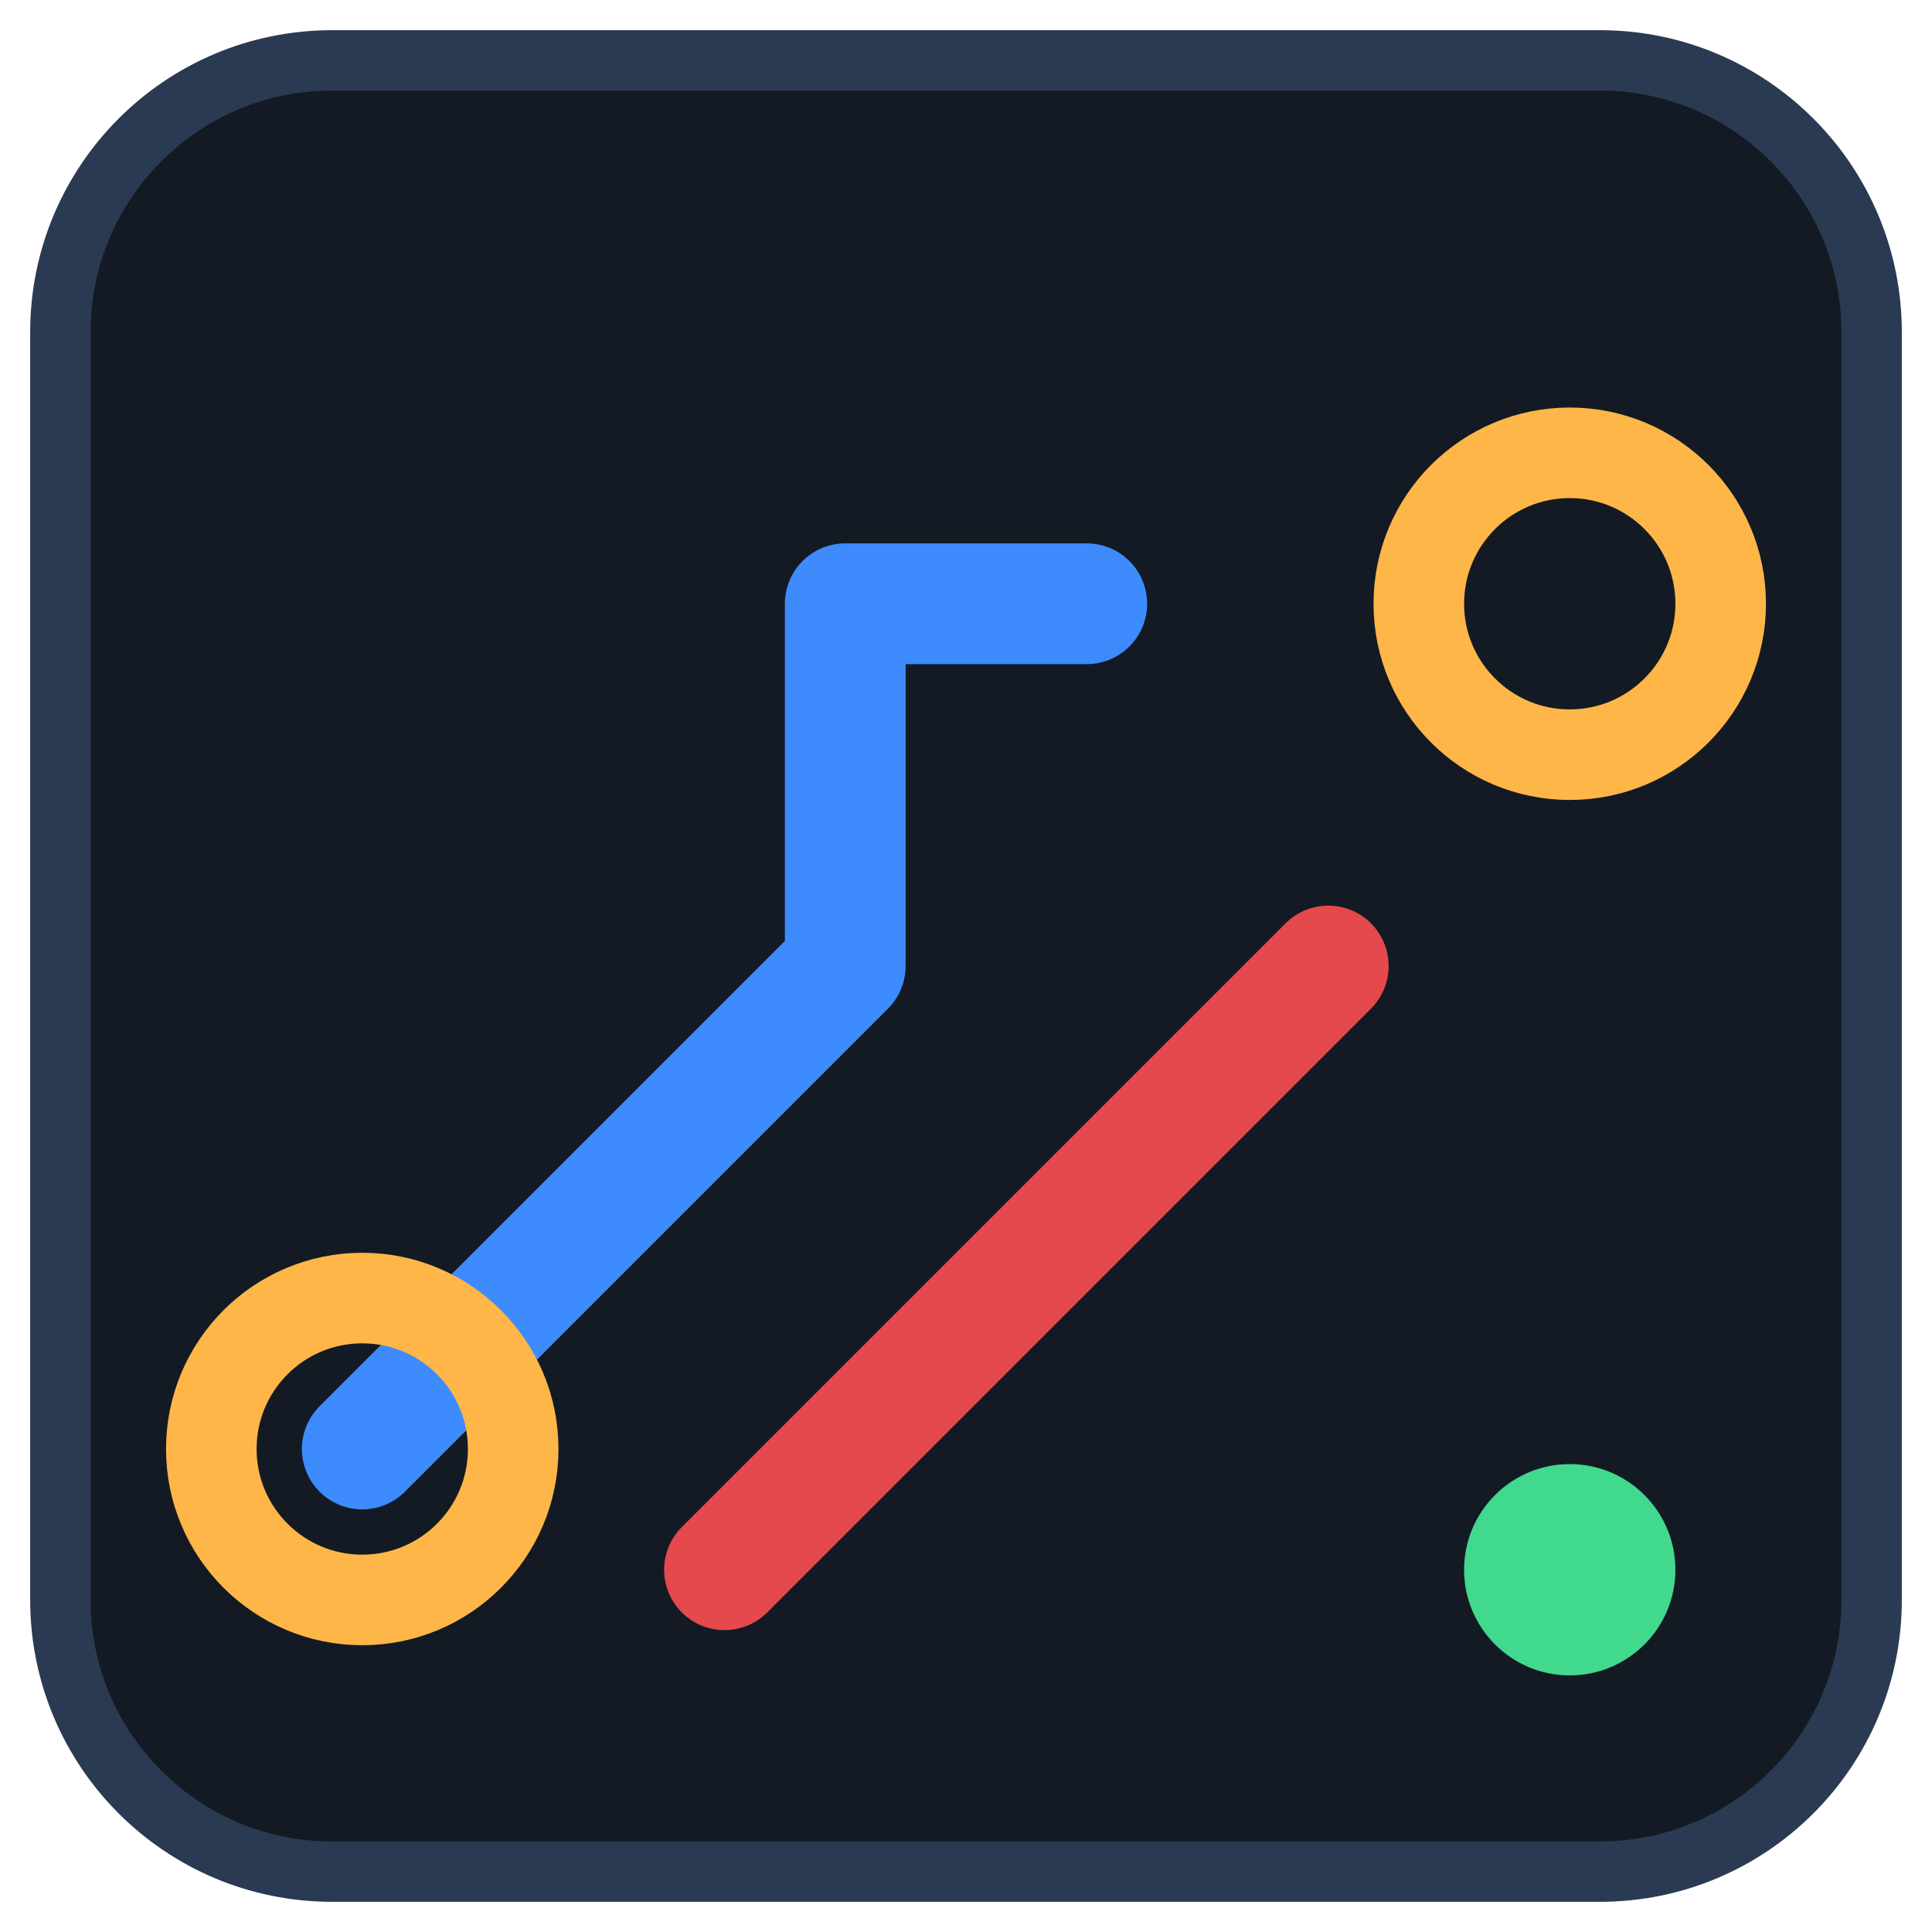
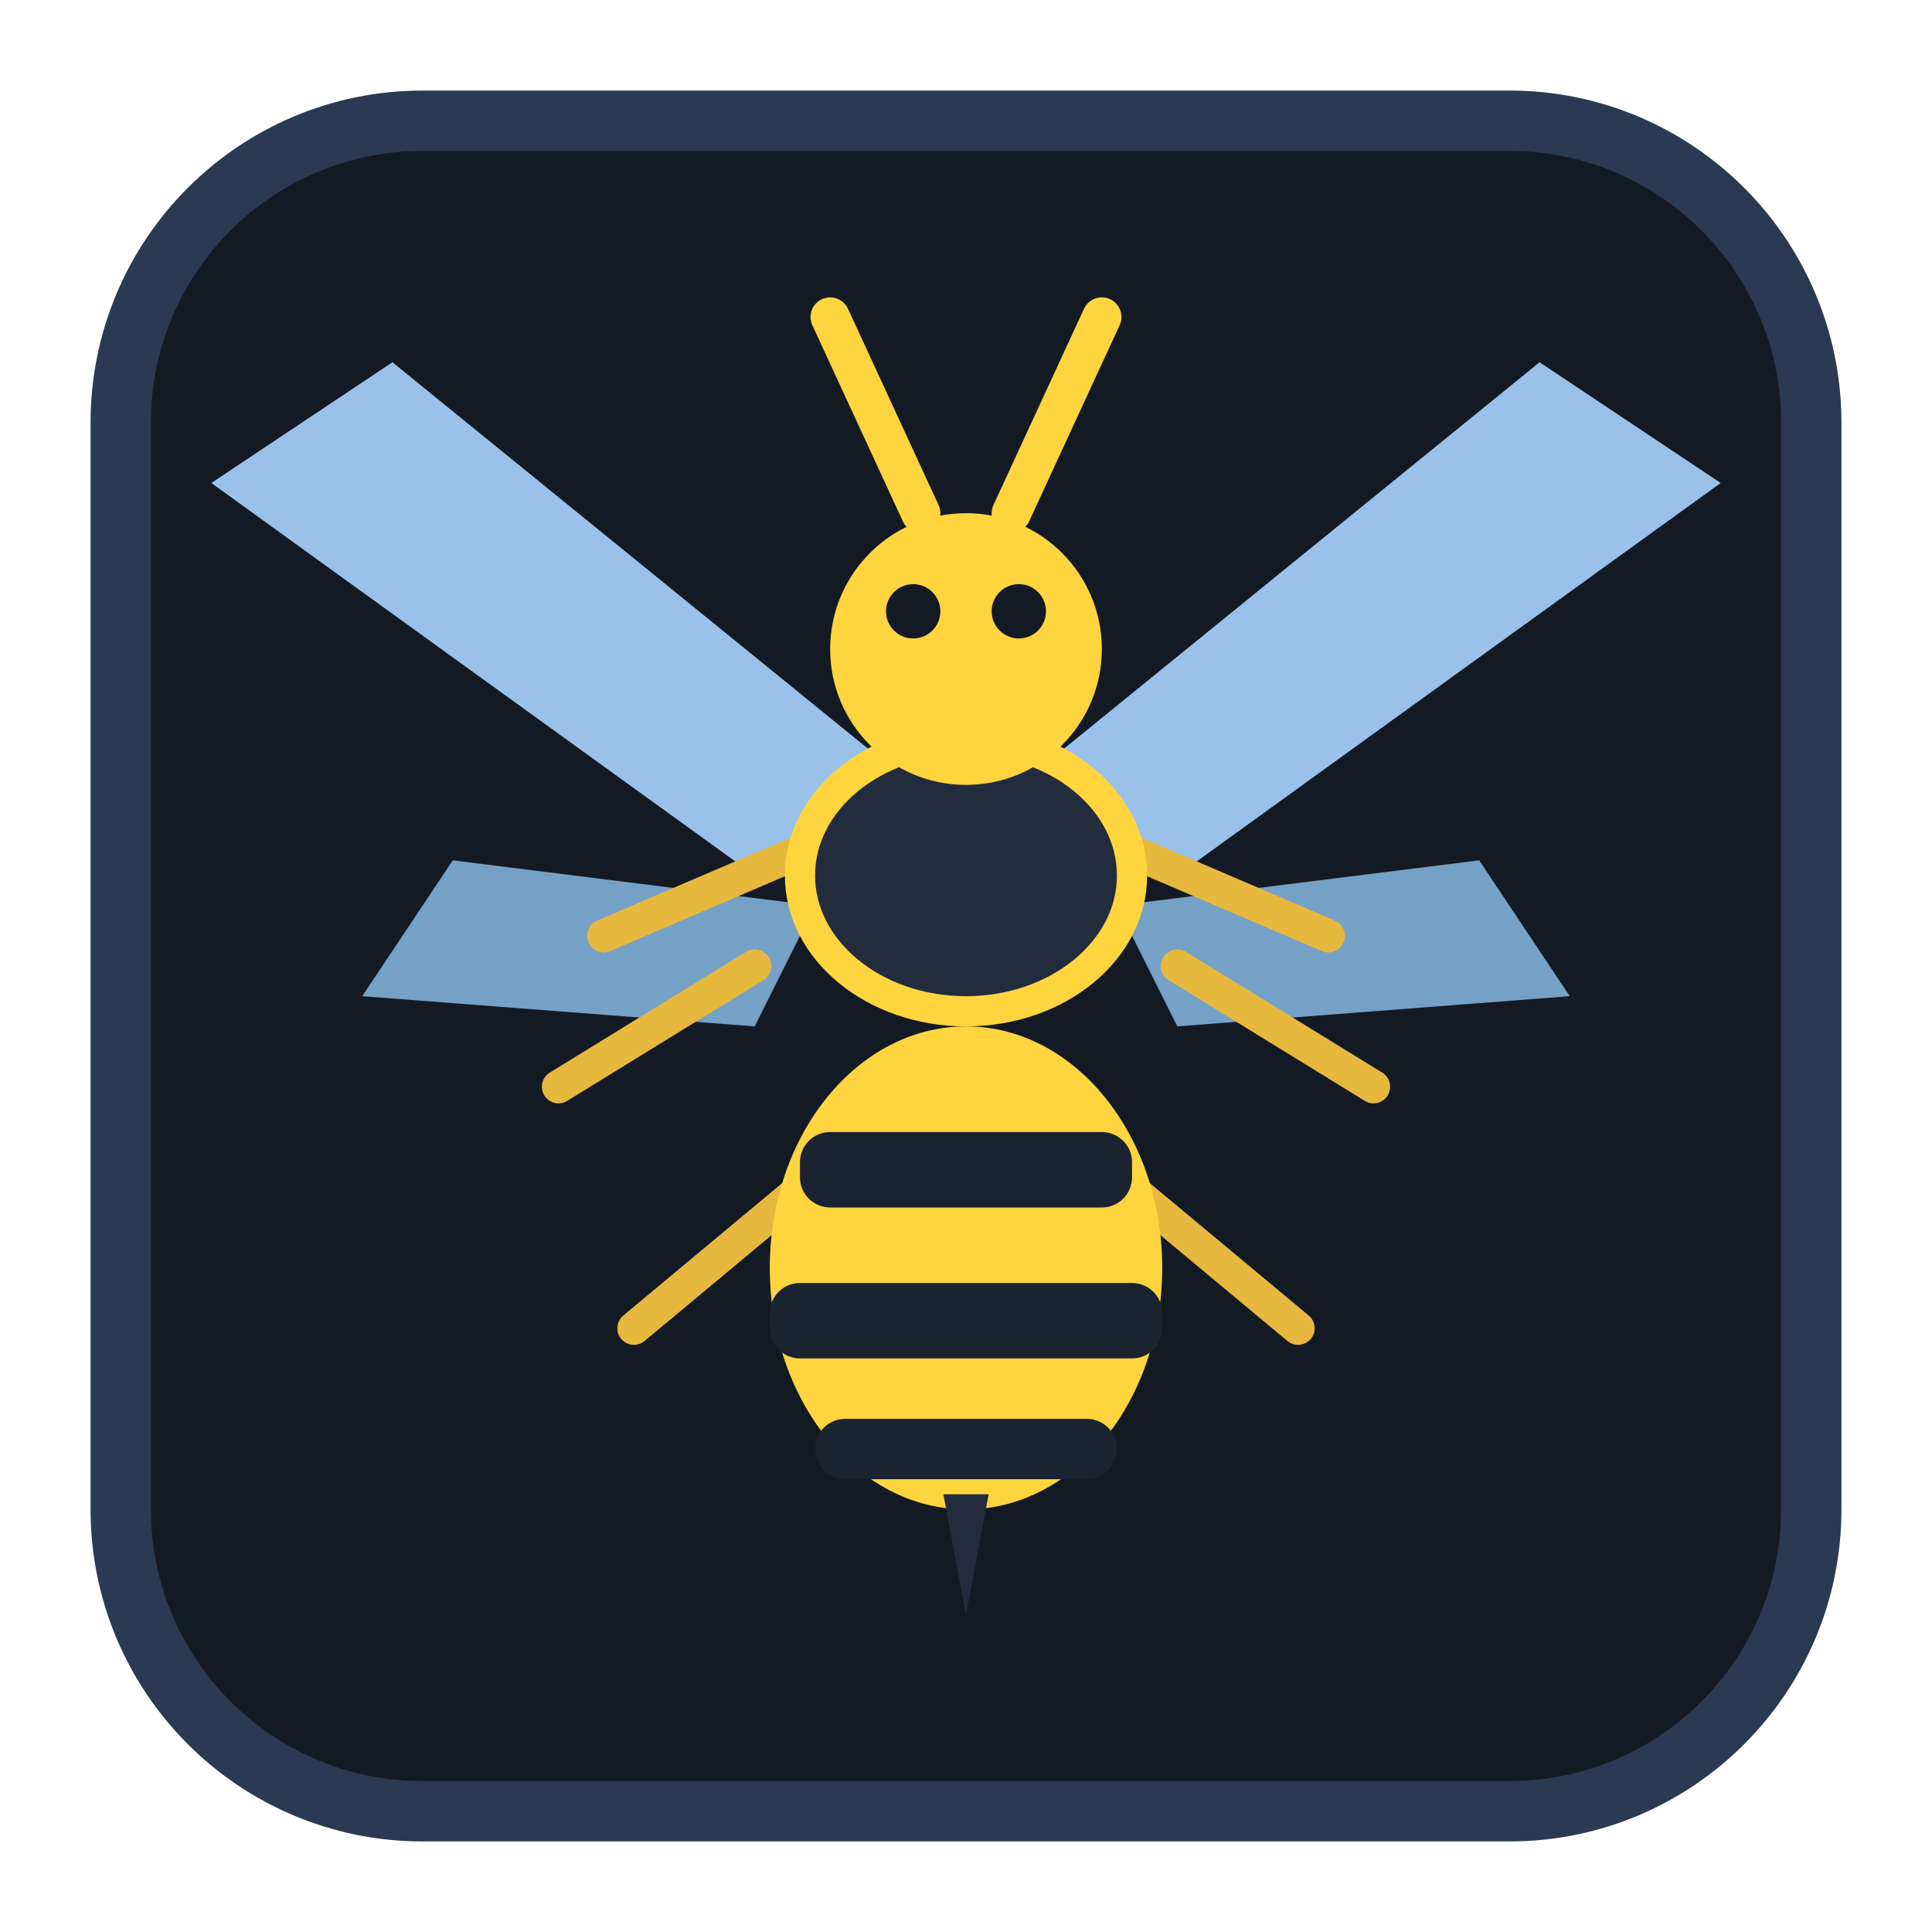
<svg xmlns="http://www.w3.org/2000/svg" viewBox="0 0 128 128">
-   <rect x="4" y="4" width="120" height="120" rx="18" fill="#141a24" stroke="#2a3a52" stroke-width="4" />
-   <path d="M24 96 L56 64 L56 40 H72" stroke="#3d8bfd" stroke-width="8" fill="none" stroke-linecap="round" stroke-linejoin="round" />
-   <path d="M48 104 L88 64" stroke="#e5484d" stroke-width="8" fill="none" stroke-linecap="round" />
-   <circle cx="24" cy="96" r="10" fill="none" stroke="#ffb648" stroke-width="6" />
-   <circle cx="104" cy="40" r="10" fill="none" stroke="#ffb648" stroke-width="6" />
-   <circle cx="104" cy="104" r="7" fill="#41d98d" />
+   <rect x="8" y="8" width="112" height="112" rx="20" fill="#141a24" stroke="#2a3a52" stroke-width="4" />
+   <path d="M58 50 L26 24 L14 32 L50 58 Z" fill="#a7d3ff" opacity="0.9" />
+   <path d="M70 50 L102 24 L114 32 L78 58 Z" fill="#a7d3ff" opacity="0.9" />
+   <path d="M54 60 L30 57 L24 66 L50 68 Z" fill="#8fc3f0" opacity="0.8" />
+   <path d="M74 60 L98 57 L104 66 L78 68 Z" fill="#8fc3f0" opacity="0.8" />
+   <g stroke="#e6b93e" stroke-width="2.2" stroke-linecap="round" fill="none">
+     <path d="M54 56 L40 62 M74 56 L88 62" />
+     <path d="M50 64 L37 72 M78 64 L91 72" />
+     <path d="M54 78 L42 88 M74 78 L86 88" />
+   </g>
+   <ellipse cx="64" cy="84" rx="13" ry="16" fill="#ffd53f" />
+   <rect x="53" y="75" width="22" height="5" rx="2" fill="#1b2230" />
+   <rect x="51" y="85" width="26" height="5" rx="2" fill="#1b2230" />
+   <rect x="54" y="94" width="20" height="4" rx="2" fill="#1b2230" />
+   <path d="M62.5 99 L65.5 99 L64 107 Z" fill="#232c3d" />
+   <ellipse cx="64" cy="58" rx="11" ry="9" fill="#232c3d" stroke="#ffd53f" stroke-width="2" />
+   <path d="M61 34 L55 21 M67 34 L73 21" stroke="#ffd53f" stroke-width="2.6" stroke-linecap="round" fill="none" />
+   <circle cx="64" cy="43" r="9" fill="#ffd53f" />
+   <circle cx="60.5" cy="40.5" r="1.8" fill="#141a24" />
+   <circle cx="67.5" cy="40.5" r="1.8" fill="#141a24" />
</svg>
